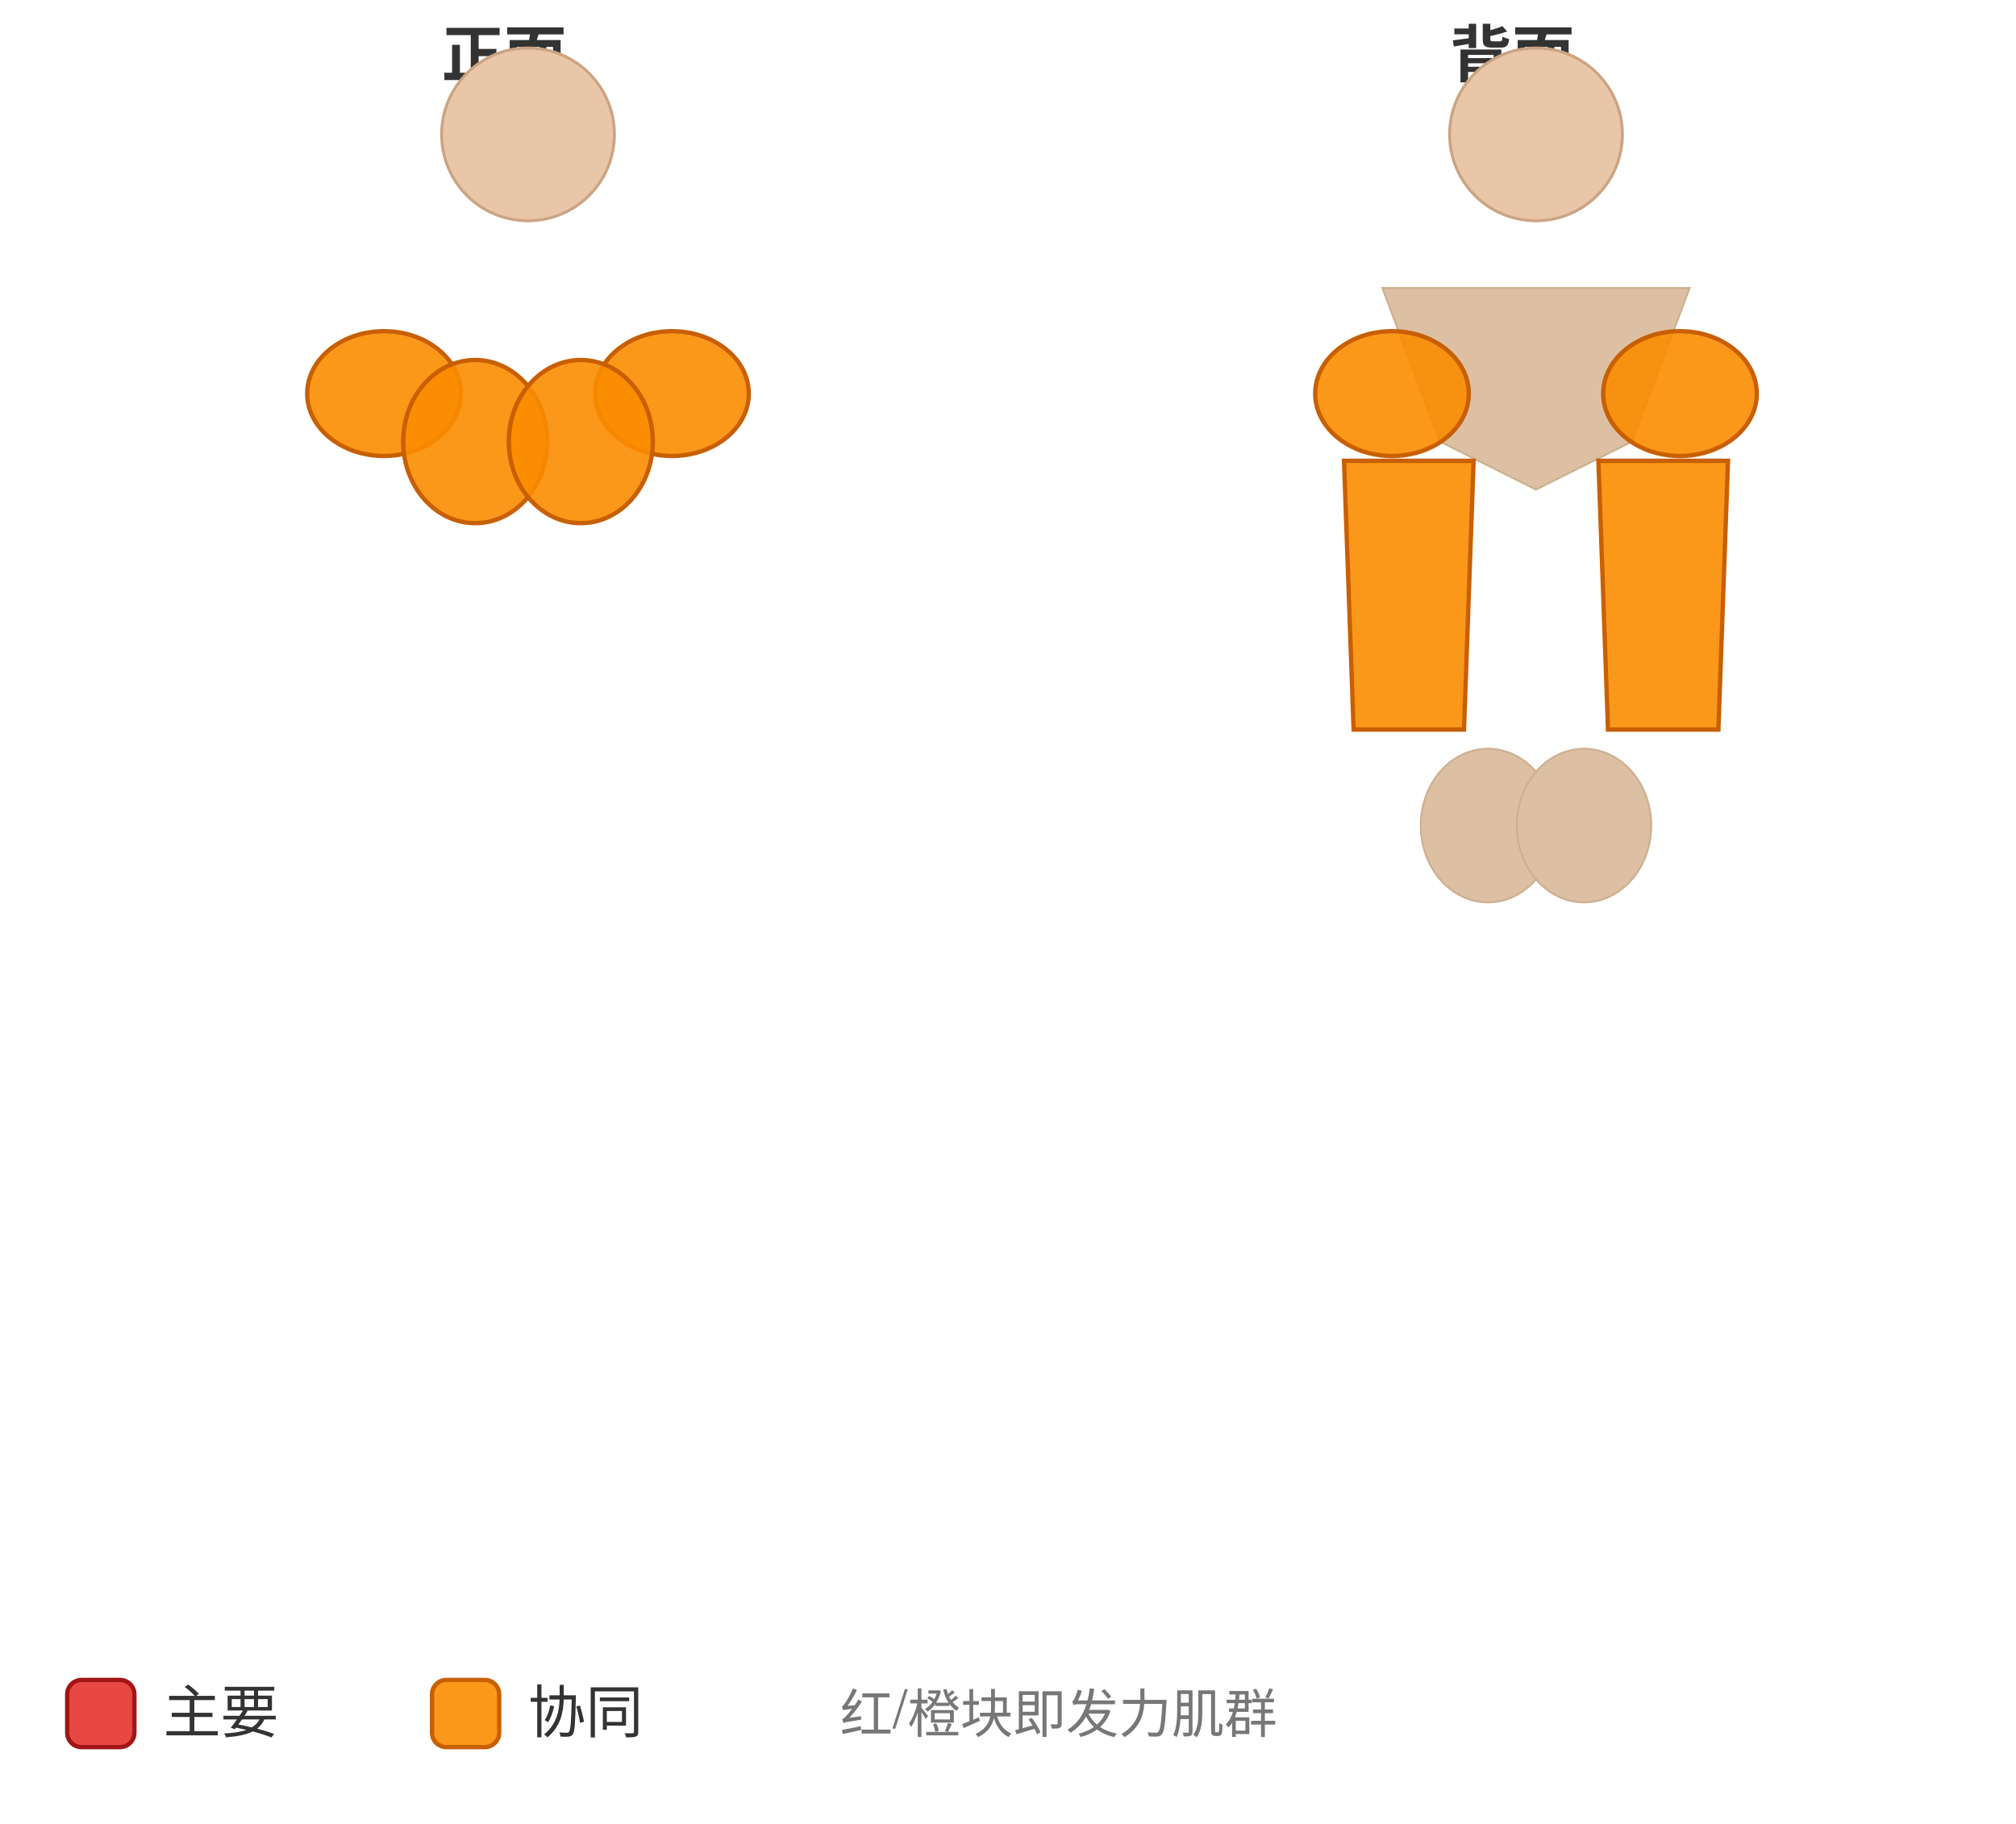
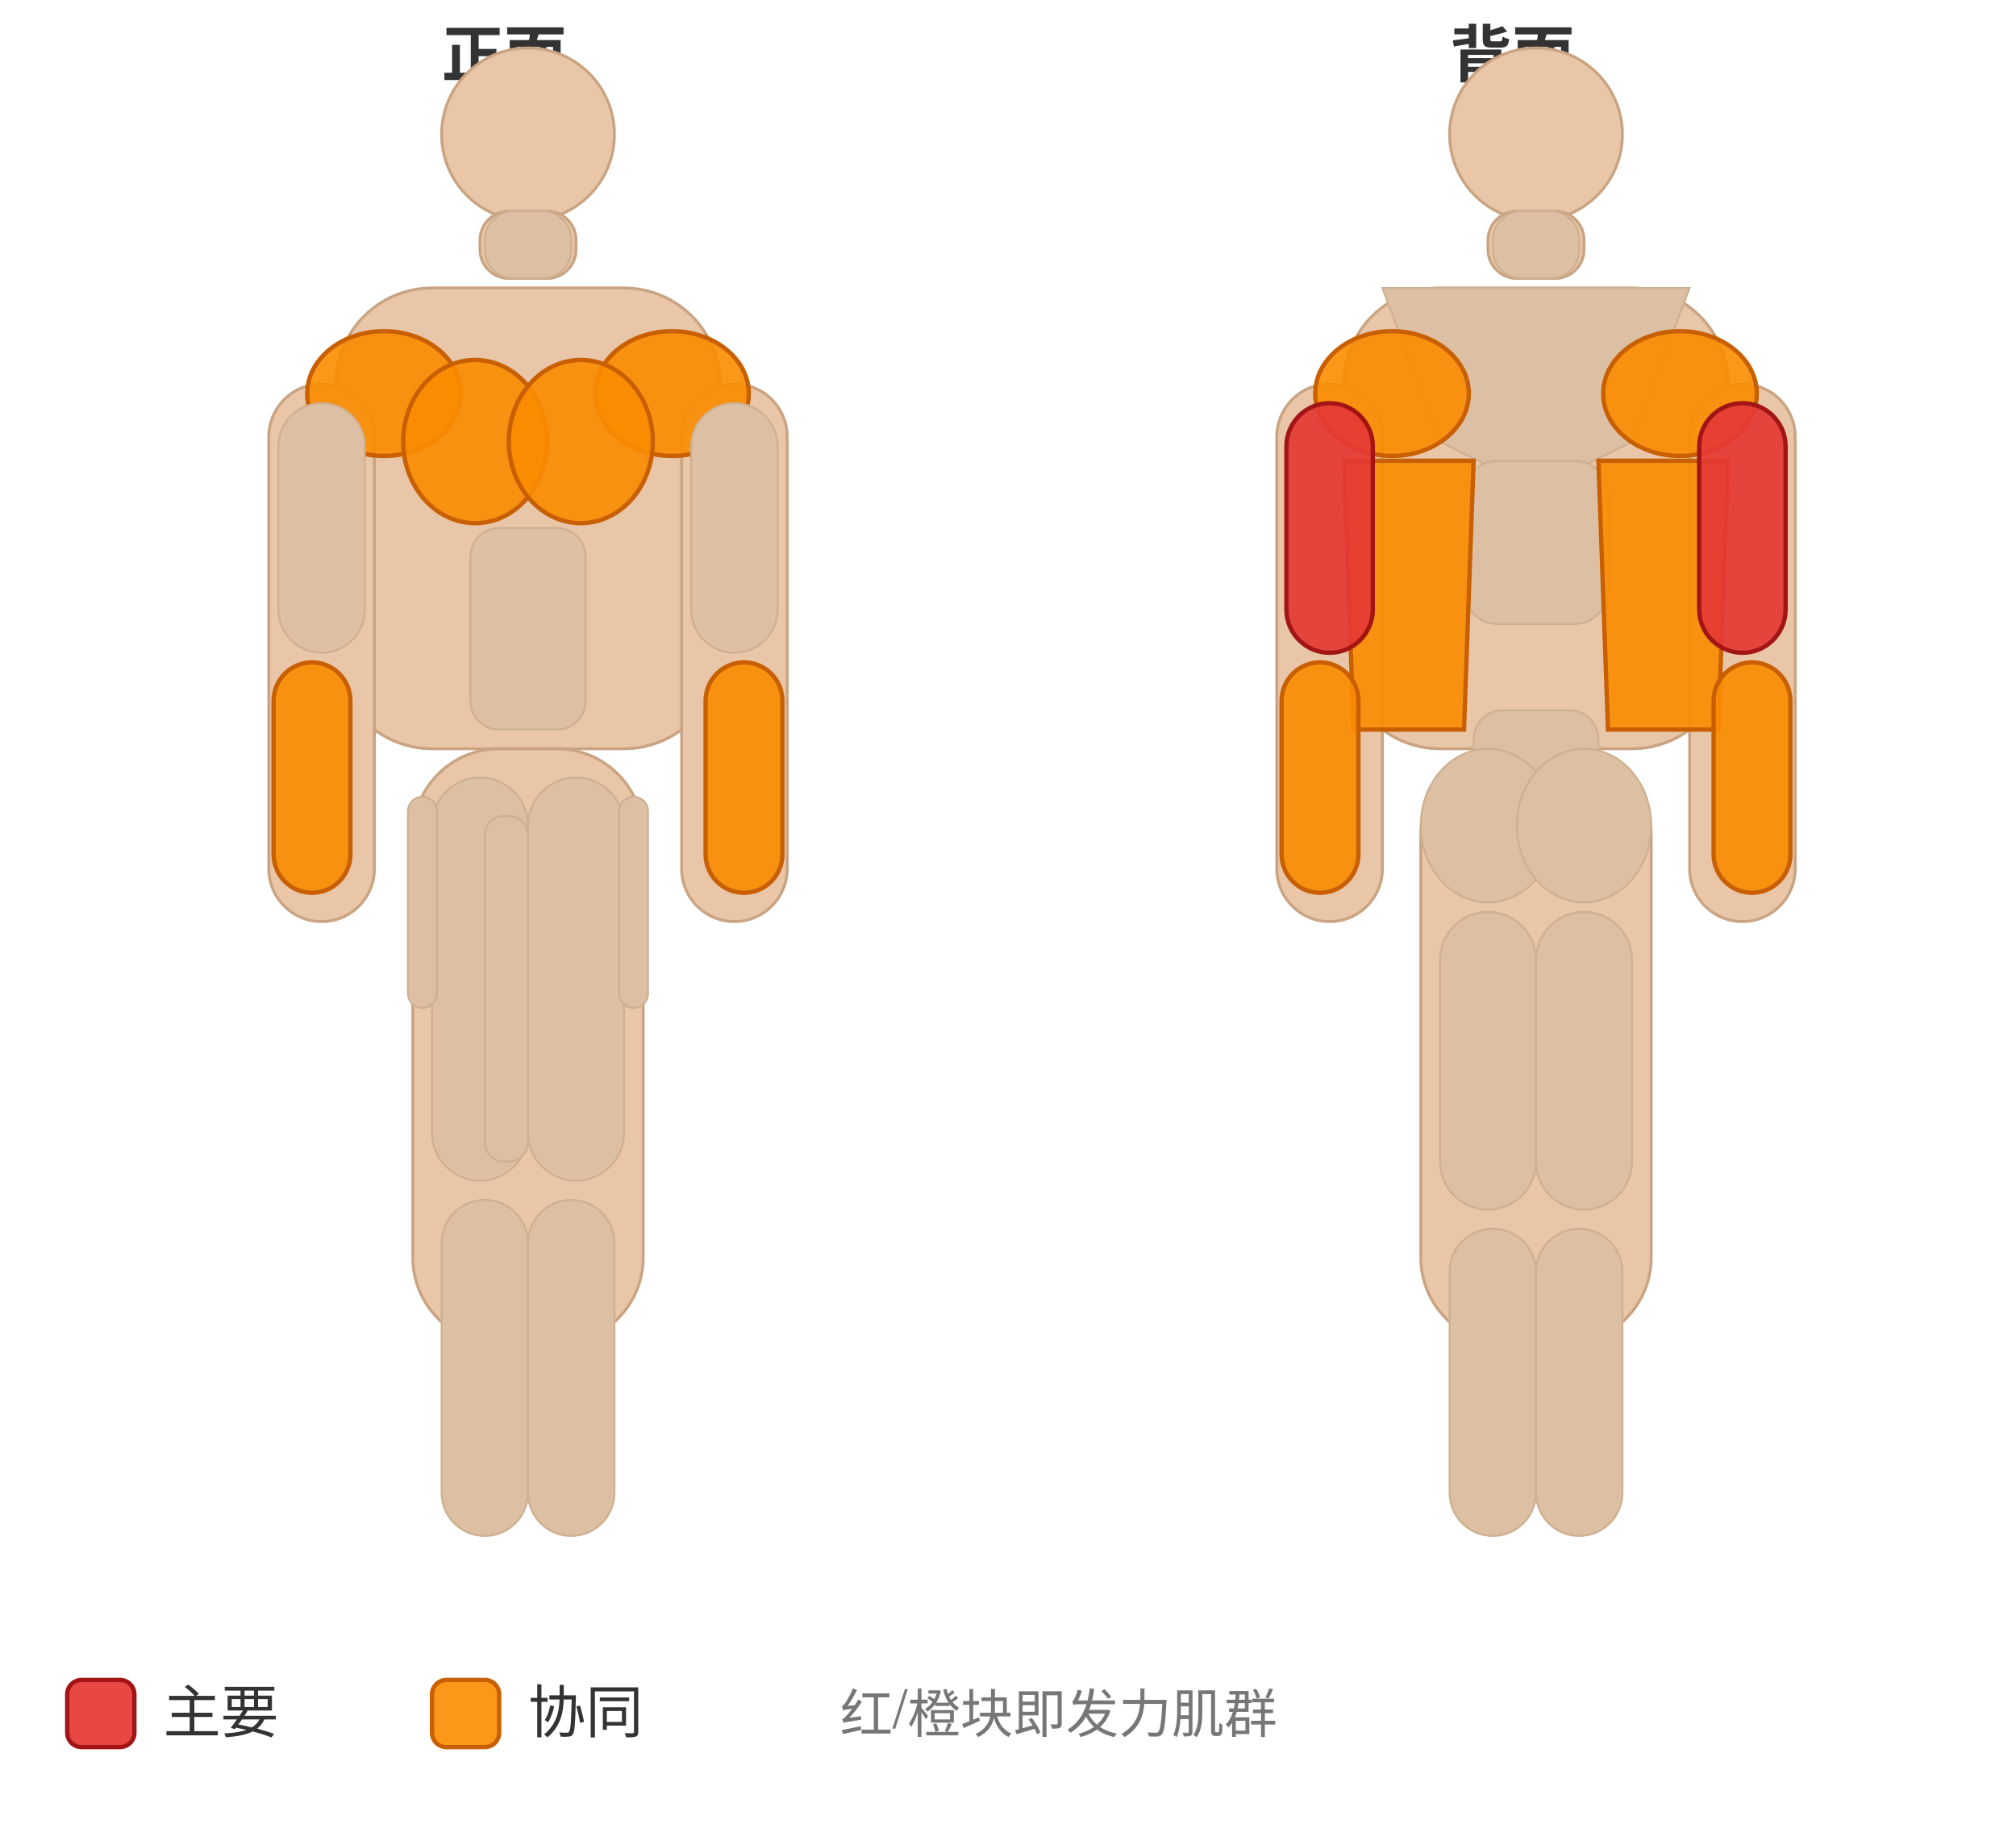
- <svg xmlns="http://www.w3.org/2000/svg" viewBox="0 0 420 380" font-family="-apple-system,Segoe UI,Helvetica,Arial,sans-serif">
+ <svg xmlns="http://www.w3.org/2000/svg" viewBox="0 0 420 380" width="420" height="380" font-family="-apple-system,Segoe UI,Helvetica,Arial,sans-serif">
  <rect width="420" height="380" fill="#ffffff" />
  <text x="105" y="16" font-size="13" font-weight="700" text-anchor="middle" fill="#333">正面</text>
  <text x="315" y="16" font-size="13" font-weight="700" text-anchor="middle" fill="#333">背面</text>
  <g transform="translate(10,0)">
    <circle fill="#e9c6a8" stroke="#caa482" stroke-width="0.6" cx="100" cy="28" r="18" />
-     <rect fill="#e9c6a8" stroke="#caa482" stroke-width="0.6" x="90" y="44" w="20" h="14" rx="6" />
-     <rect fill="#e9c6a8" stroke="#caa482" stroke-width="0.6" x="60" y="60" w="80" h="96" rx="20" />
-     <rect fill="#e9c6a8" stroke="#caa482" stroke-width="0.6" x="46" y="80" w="22" h="112" rx="11" />
-     <rect fill="#e9c6a8" stroke="#caa482" stroke-width="0.6" x="132" y="80" w="22" h="112" rx="11" />
-     <rect fill="#e9c6a8" stroke="#caa482" stroke-width="0.6" x="76" y="156" w="48" h="124" rx="18" />
-     <rect fill="#ddc0a4" stroke="#cdb090" stroke-width="0.4" x="91" y="44" w="18" h="14" rx="6" />
+     <rect fill="#e9c6a8" stroke="#caa482" stroke-width="0.6" x="90" y="44" width="20" height="14" rx="6" />
+     <rect fill="#e9c6a8" stroke="#caa482" stroke-width="0.6" x="60" y="60" width="80" height="96" rx="20" />
+     <rect fill="#e9c6a8" stroke="#caa482" stroke-width="0.6" x="46" y="80" width="22" height="112" rx="11" />
+     <rect fill="#e9c6a8" stroke="#caa482" stroke-width="0.6" x="132" y="80" width="22" height="112" rx="11" />
+     <rect fill="#e9c6a8" stroke="#caa482" stroke-width="0.6" x="76" y="156" width="48" height="124" rx="18" />
+     <rect fill="#ddc0a4" stroke="#cdb090" stroke-width="0.4" x="91" y="44" width="18" height="14" rx="6" />
    <ellipse fill="#fb8c00" fill-opacity="0.9" stroke="#c85f00" stroke-width="0.9" cx="70" cy="82" rx="16" ry="13" />
    <ellipse fill="#fb8c00" fill-opacity="0.9" stroke="#c85f00" stroke-width="0.9" cx="130" cy="82" rx="16" ry="13" />
    <ellipse fill="#fb8c00" fill-opacity="0.9" stroke="#c85f00" stroke-width="0.9" cx="89" cy="92" rx="15" ry="17" />
    <ellipse fill="#fb8c00" fill-opacity="0.9" stroke="#c85f00" stroke-width="0.9" cx="111" cy="92" rx="15" ry="17" />
-     <rect fill="#ddc0a4" stroke="#cdb090" stroke-width="0.4" x="48" y="84" w="18" h="52" rx="9" />
-     <rect fill="#ddc0a4" stroke="#cdb090" stroke-width="0.4" x="134" y="84" w="18" h="52" rx="9" />
-     <rect fill="#fb8c00" fill-opacity="0.9" stroke="#c85f00" stroke-width="0.9" x="47" y="138" w="16" h="48" rx="8" />
-     <rect fill="#fb8c00" fill-opacity="0.9" stroke="#c85f00" stroke-width="0.9" x="137" y="138" w="16" h="48" rx="8" />
-     <rect fill="#ddc0a4" stroke="#cdb090" stroke-width="0.4" x="88" y="110" w="24" h="42" rx="6" />
-     <rect fill="#ddc0a4" stroke="#cdb090" stroke-width="0.4" x="80" y="162" w="20" h="84" rx="10" />
-     <rect fill="#ddc0a4" stroke="#cdb090" stroke-width="0.4" x="100" y="162" w="20" h="84" rx="10" />
-     <rect fill="#ddc0a4" stroke="#cdb090" stroke-width="0.4" x="91" y="170" w="9" h="72" rx="4" />
-     <rect fill="#ddc0a4" stroke="#cdb090" stroke-width="0.4" x="75" y="166" w="6" h="44" rx="3" />
-     <rect fill="#ddc0a4" stroke="#cdb090" stroke-width="0.4" x="119" y="166" w="6" h="44" rx="3" />
-     <rect fill="#ddc0a4" stroke="#cdb090" stroke-width="0.4" x="82" y="250" w="18" h="70" rx="9" />
-     <rect fill="#ddc0a4" stroke="#cdb090" stroke-width="0.4" x="100" y="250" w="18" h="70" rx="9" />
+     <rect fill="#ddc0a4" stroke="#cdb090" stroke-width="0.4" x="48" y="84" width="18" height="52" rx="9" />
+     <rect fill="#ddc0a4" stroke="#cdb090" stroke-width="0.4" x="134" y="84" width="18" height="52" rx="9" />
+     <rect fill="#fb8c00" fill-opacity="0.9" stroke="#c85f00" stroke-width="0.9" x="47" y="138" width="16" height="48" rx="8" />
+     <rect fill="#fb8c00" fill-opacity="0.9" stroke="#c85f00" stroke-width="0.9" x="137" y="138" width="16" height="48" rx="8" />
+     <rect fill="#ddc0a4" stroke="#cdb090" stroke-width="0.4" x="88" y="110" width="24" height="42" rx="6" />
+     <rect fill="#ddc0a4" stroke="#cdb090" stroke-width="0.4" x="80" y="162" width="20" height="84" rx="10" />
+     <rect fill="#ddc0a4" stroke="#cdb090" stroke-width="0.4" x="100" y="162" width="20" height="84" rx="10" />
+     <rect fill="#ddc0a4" stroke="#cdb090" stroke-width="0.4" x="91" y="170" width="9" height="72" rx="4" />
+     <rect fill="#ddc0a4" stroke="#cdb090" stroke-width="0.4" x="75" y="166" width="6" height="44" rx="3" />
+     <rect fill="#ddc0a4" stroke="#cdb090" stroke-width="0.4" x="119" y="166" width="6" height="44" rx="3" />
+     <rect fill="#ddc0a4" stroke="#cdb090" stroke-width="0.4" x="82" y="250" width="18" height="70" rx="9" />
+     <rect fill="#ddc0a4" stroke="#cdb090" stroke-width="0.4" x="100" y="250" width="18" height="70" rx="9" />
  </g>
  <g transform="translate(220,0)">
    <circle fill="#e9c6a8" stroke="#caa482" stroke-width="0.6" cx="100" cy="28" r="18" />
-     <rect fill="#e9c6a8" stroke="#caa482" stroke-width="0.6" x="90" y="44" w="20" h="14" rx="6" />
-     <rect fill="#e9c6a8" stroke="#caa482" stroke-width="0.6" x="60" y="60" w="80" h="96" rx="20" />
-     <rect fill="#e9c6a8" stroke="#caa482" stroke-width="0.6" x="46" y="80" w="22" h="112" rx="11" />
-     <rect fill="#e9c6a8" stroke="#caa482" stroke-width="0.6" x="132" y="80" w="22" h="112" rx="11" />
-     <rect fill="#e9c6a8" stroke="#caa482" stroke-width="0.6" x="76" y="156" w="48" h="124" rx="18" />
-     <rect fill="#ddc0a4" stroke="#cdb090" stroke-width="0.4" x="91" y="44" w="18" h="14" rx="6" />
+     <rect fill="#e9c6a8" stroke="#caa482" stroke-width="0.6" x="90" y="44" width="20" height="14" rx="6" />
+     <rect fill="#e9c6a8" stroke="#caa482" stroke-width="0.6" x="60" y="60" width="80" height="96" rx="20" />
+     <rect fill="#e9c6a8" stroke="#caa482" stroke-width="0.6" x="46" y="80" width="22" height="112" rx="11" />
+     <rect fill="#e9c6a8" stroke="#caa482" stroke-width="0.6" x="132" y="80" width="22" height="112" rx="11" />
+     <rect fill="#e9c6a8" stroke="#caa482" stroke-width="0.6" x="76" y="156" width="48" height="124" rx="18" />
+     <rect fill="#ddc0a4" stroke="#cdb090" stroke-width="0.4" x="91" y="44" width="18" height="14" rx="6" />
    <polygon fill="#ddc0a4" stroke="#cdb090" stroke-width="0.4" points="68,60 132,60 120,92 100,102 80,92" />
    <ellipse fill="#fb8c00" fill-opacity="0.9" stroke="#c85f00" stroke-width="0.9" cx="70" cy="82" rx="16" ry="13" />
    <ellipse fill="#fb8c00" fill-opacity="0.9" stroke="#c85f00" stroke-width="0.9" cx="130" cy="82" rx="16" ry="13" />
-     <rect fill="#ddc0a4" stroke="#cdb090" stroke-width="0.4" x="85" y="96" w="30" h="34" rx="7" />
+     <rect fill="#ddc0a4" stroke="#cdb090" stroke-width="0.4" x="85" y="96" width="30" height="34" rx="7" />
    <polygon fill="#fb8c00" fill-opacity="0.9" stroke="#c85f00" stroke-width="0.9" points="60,96 87,96 85,152 62,152" />
    <polygon fill="#fb8c00" fill-opacity="0.9" stroke="#c85f00" stroke-width="0.9" points="113,96 140,96 138,152 115,152" />
-     <rect fill="#ddc0a4" stroke="#cdb090" stroke-width="0.4" x="87" y="148" w="26" h="18" rx="6" />
-     <rect fill="#e53935" fill-opacity="0.92" stroke="#a31515" stroke-width="0.9" x="48" y="84" w="18" h="52" rx="9" />
-     <rect fill="#e53935" fill-opacity="0.92" stroke="#a31515" stroke-width="0.9" x="134" y="84" w="18" h="52" rx="9" />
-     <rect fill="#fb8c00" fill-opacity="0.9" stroke="#c85f00" stroke-width="0.9" x="47" y="138" w="16" h="48" rx="8" />
-     <rect fill="#fb8c00" fill-opacity="0.9" stroke="#c85f00" stroke-width="0.9" x="137" y="138" w="16" h="48" rx="8" />
+     <rect fill="#ddc0a4" stroke="#cdb090" stroke-width="0.4" x="87" y="148" width="26" height="18" rx="6" />
+     <rect fill="#e53935" fill-opacity="0.92" stroke="#a31515" stroke-width="0.9" x="48" y="84" width="18" height="52" rx="9" />
+     <rect fill="#e53935" fill-opacity="0.92" stroke="#a31515" stroke-width="0.9" x="134" y="84" width="18" height="52" rx="9" />
+     <rect fill="#fb8c00" fill-opacity="0.9" stroke="#c85f00" stroke-width="0.9" x="47" y="138" width="16" height="48" rx="8" />
+     <rect fill="#fb8c00" fill-opacity="0.9" stroke="#c85f00" stroke-width="0.9" x="137" y="138" width="16" height="48" rx="8" />
    <ellipse fill="#ddc0a4" stroke="#cdb090" stroke-width="0.4" cx="90" cy="172" rx="14" ry="16" />
    <ellipse fill="#ddc0a4" stroke="#cdb090" stroke-width="0.4" cx="110" cy="172" rx="14" ry="16" />
-     <rect fill="#ddc0a4" stroke="#cdb090" stroke-width="0.4" x="80" y="190" w="20" h="62" rx="10" />
-     <rect fill="#ddc0a4" stroke="#cdb090" stroke-width="0.4" x="100" y="190" w="20" h="62" rx="10" />
-     <rect fill="#ddc0a4" stroke="#cdb090" stroke-width="0.4" x="82" y="256" w="18" h="64" rx="9" />
-     <rect fill="#ddc0a4" stroke="#cdb090" stroke-width="0.4" x="100" y="256" w="18" h="64" rx="9" />
+     <rect fill="#ddc0a4" stroke="#cdb090" stroke-width="0.4" x="80" y="190" width="20" height="62" rx="10" />
+     <rect fill="#ddc0a4" stroke="#cdb090" stroke-width="0.4" x="100" y="190" width="20" height="62" rx="10" />
+     <rect fill="#ddc0a4" stroke="#cdb090" stroke-width="0.4" x="82" y="256" width="18" height="64" rx="9" />
+     <rect fill="#ddc0a4" stroke="#cdb090" stroke-width="0.4" x="100" y="256" width="18" height="64" rx="9" />
  </g>
  <rect x="14" y="350" width="14" height="14" rx="3" fill="#e53935" fill-opacity="0.92" stroke="#a31515" stroke-width="0.9" />
  <text x="34" y="361" font-size="12" fill="#333">主要</text>
  <rect x="90" y="350" width="14" height="14" rx="3" fill="#fb8c00" fill-opacity="0.9" stroke="#c85f00" stroke-width="0.9" />
  <text x="110" y="361" font-size="12" fill="#333">协同</text>
  <text x="175" y="361" font-size="11" fill="#777">红/橙块即发力肌群</text>
</svg>
